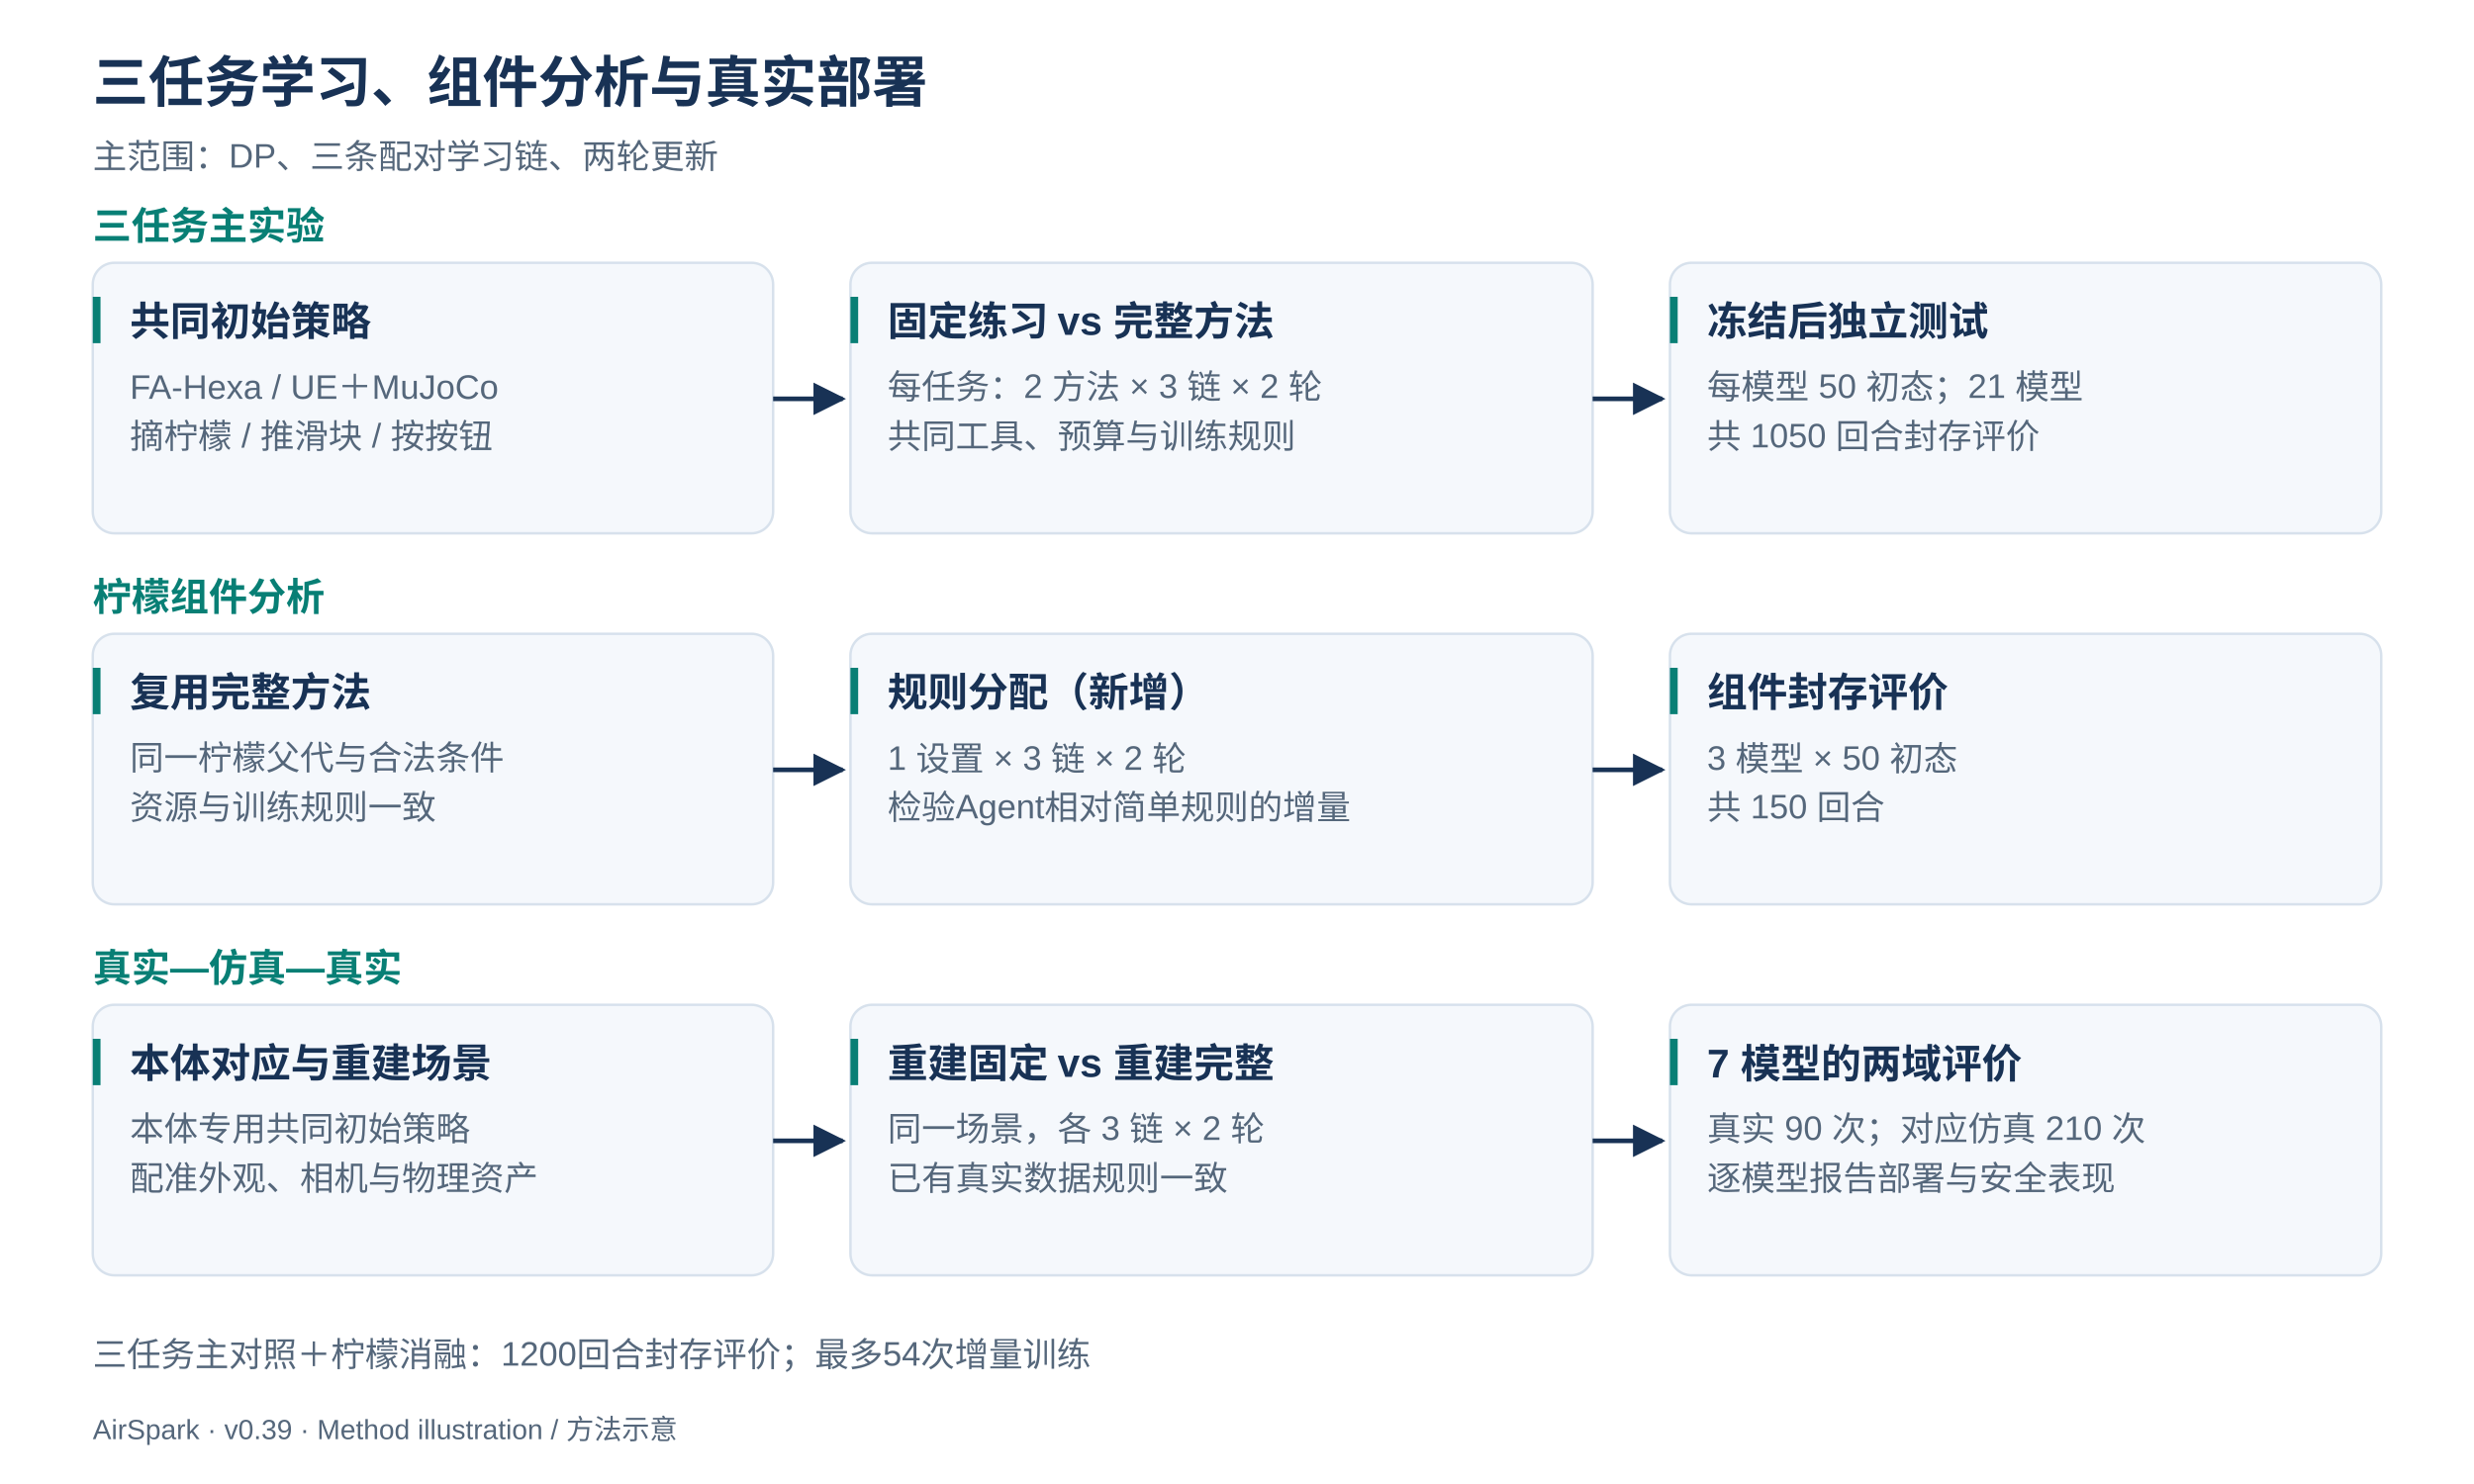
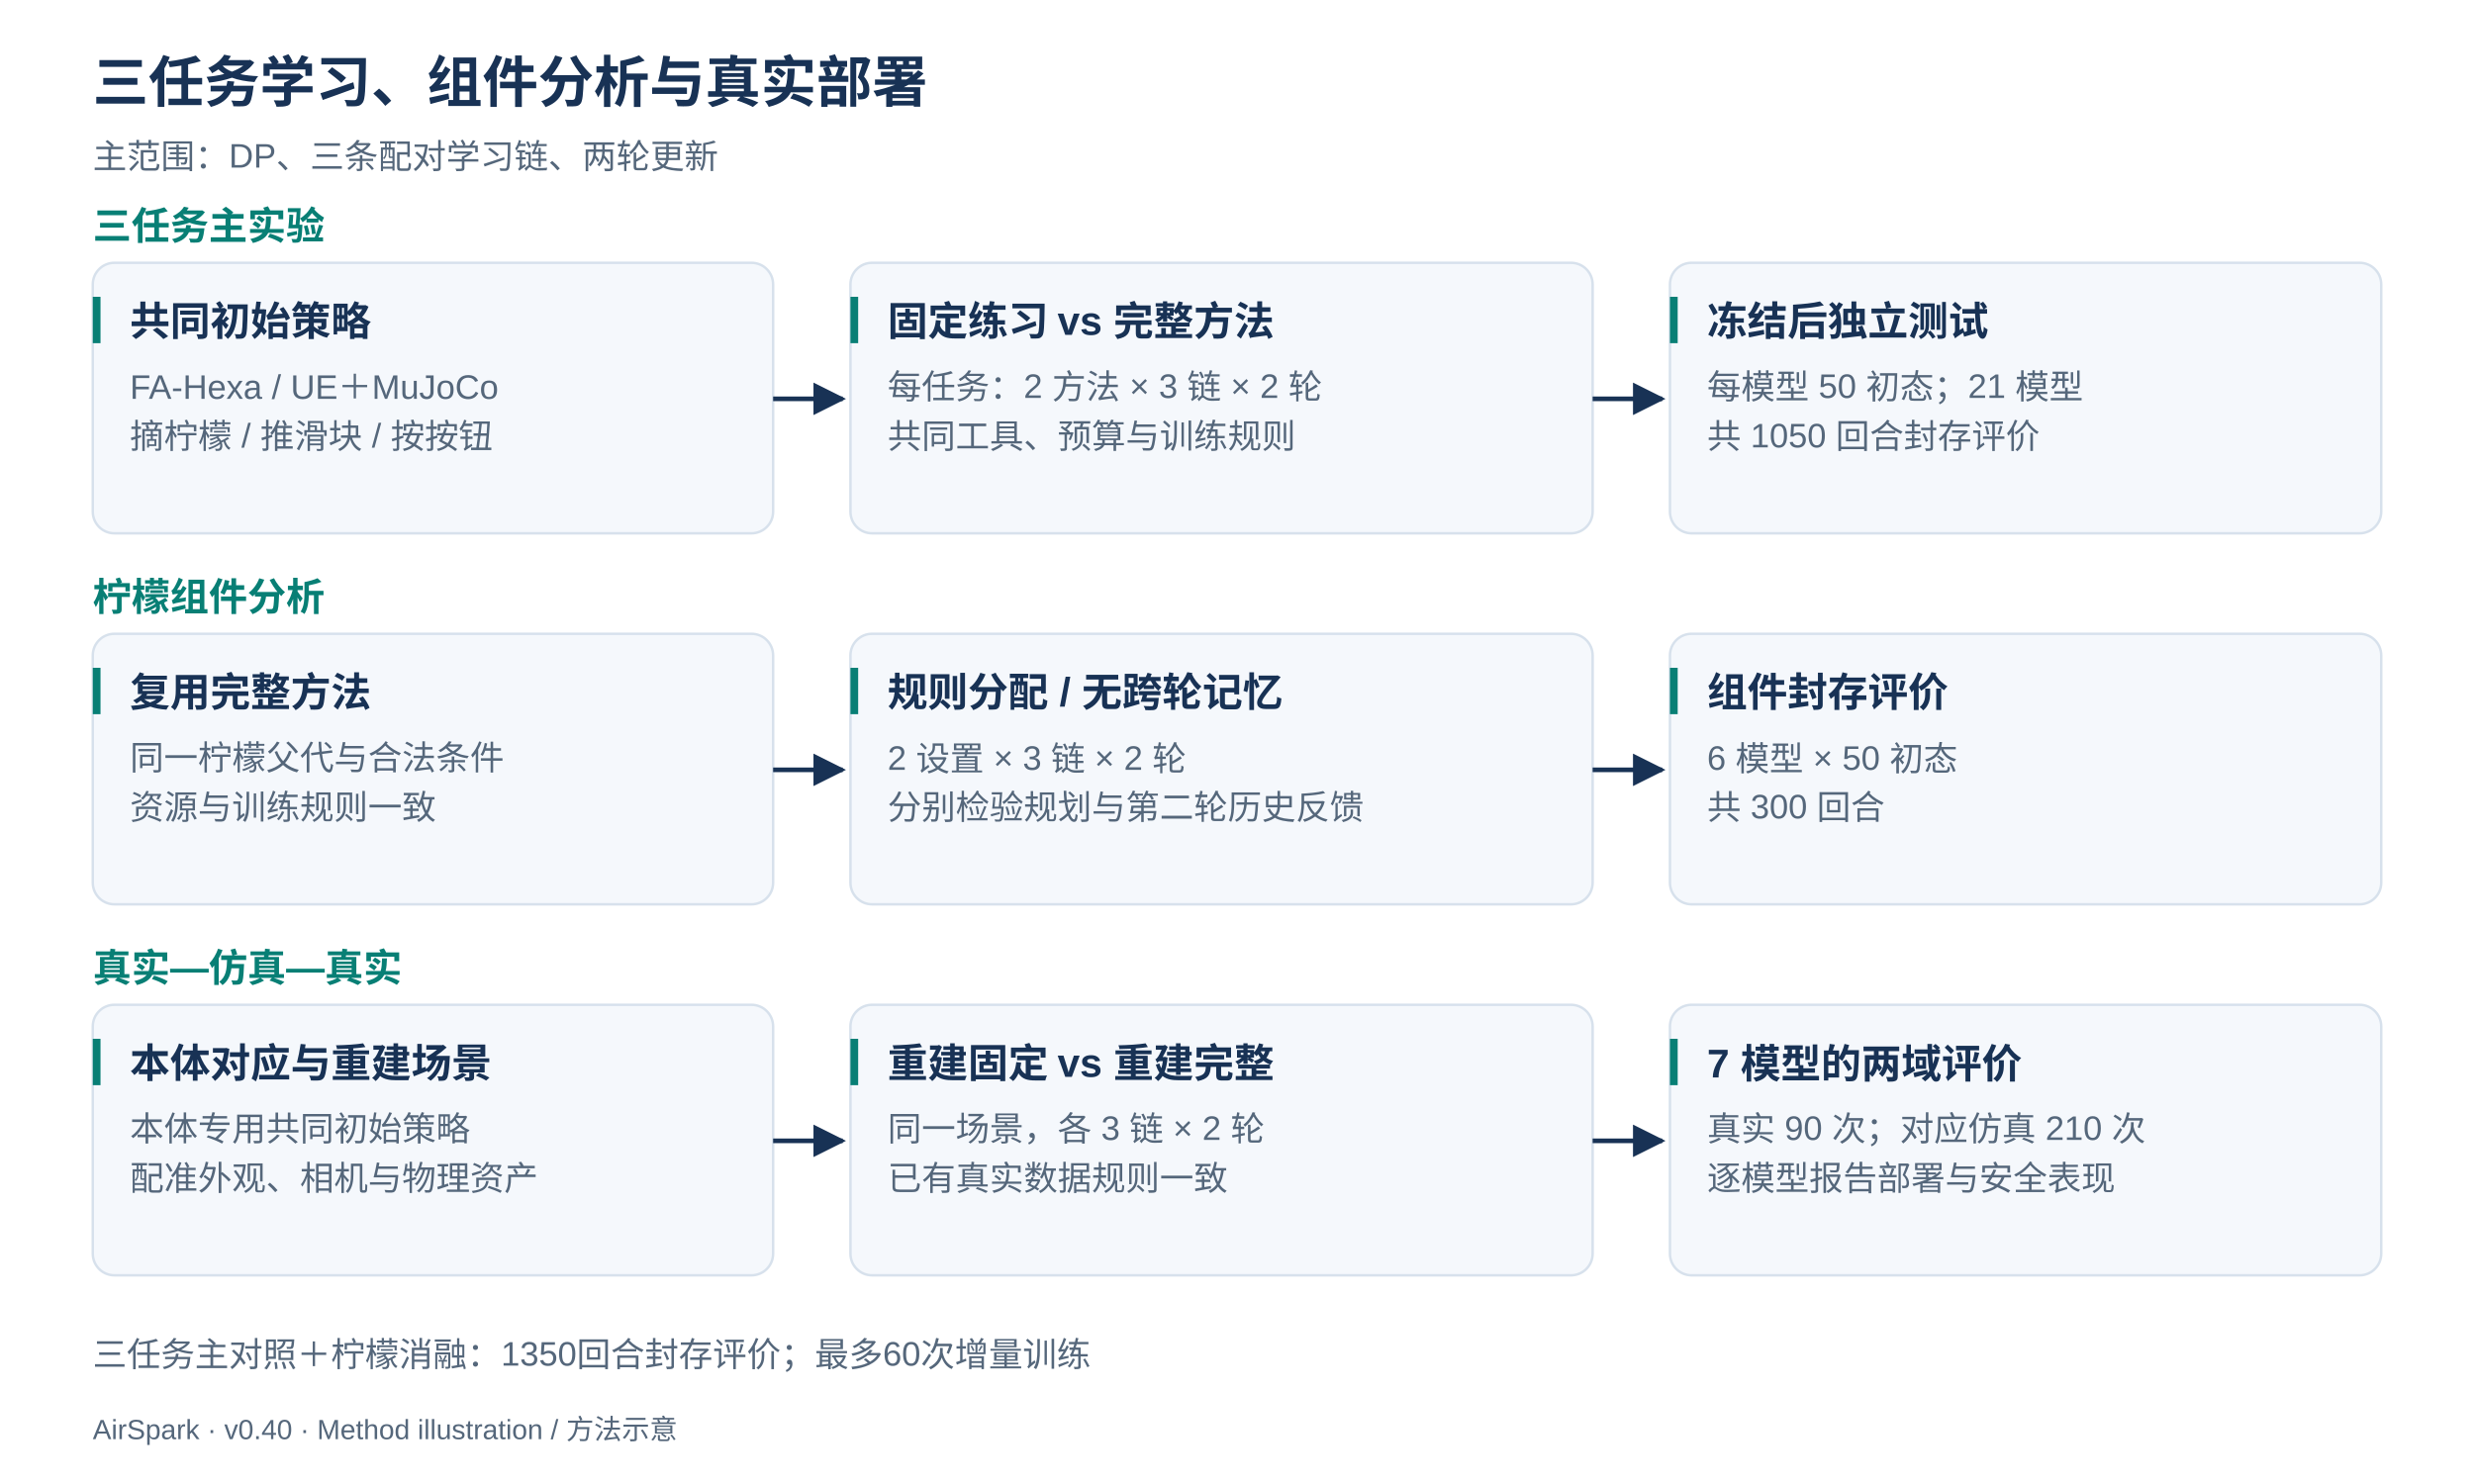
<svg xmlns="http://www.w3.org/2000/svg" width="1600" height="960" viewBox="0 0 1600 960" role="img">
  <defs>
    <marker id="navy" viewBox="0 0 10 10" refX="9" refY="5" markerWidth="7" markerHeight="7" orient="auto">
      <path d="M0 0 L10 5 L0 10 Z" fill="#183255" />
    </marker>
    <marker id="teal" viewBox="0 0 10 10" refX="9" refY="5" markerWidth="7" markerHeight="7" orient="auto">
      <path d="M0 0 L10 5 L0 10 Z" fill="#087f75" />
    </marker>
    <marker id="purple" viewBox="0 0 10 10" refX="9" refY="5" markerWidth="7" markerHeight="7" orient="auto">
      <path d="M0 0 L10 5 L0 10 Z" fill="#7552a5" />
    </marker>
  </defs>
  <rect width="1600" height="960" fill="white" />
  <text x="60" y="66" fill="#183255" font-size="36" font-weight="700" font-family="Arial,Microsoft YaHei,Noto Sans CJK SC,sans-serif">三任务学习、组件分析与真实部署</text>
  <text x="60" y="109" fill="#55677b" font-size="22" font-weight="400" font-family="Arial,Microsoft YaHei,Noto Sans CJK SC,sans-serif">主范围：DP、三条配对学习链、两轮更新</text>
  <text x="60" y="155" fill="#087f75" font-size="25" font-weight="700" font-family="Arial,Microsoft YaHei,Noto Sans CJK SC,sans-serif">三任务主实验</text>
  <rect x="60" y="170" width="440" height="175" rx="14" fill="#f5f8fc" stroke="#d7e1ec" stroke-width="1.6" />
  <rect x="60" y="192" width="5" height="30" fill="#087f75" />
  <text x="84" y="217" fill="#183255" font-size="26" font-weight="700" font-family="Arial,Microsoft YaHei,Noto Sans CJK SC,sans-serif">共同初始策略</text>
  <text x="84" y="258" fill="#55677b" font-size="22" font-weight="400" font-family="Arial,Microsoft YaHei,Noto Sans CJK SC,sans-serif">FA-Hexa / UE＋MuJoCo</text>
  <text x="84" y="290" fill="#55677b" font-size="22" font-weight="400" font-family="Arial,Microsoft YaHei,Noto Sans CJK SC,sans-serif">摘柠檬 / 推滑块 / 按按钮</text>
  <rect x="550" y="170" width="480" height="175" rx="14" fill="#f5f8fc" stroke="#d7e1ec" stroke-width="1.6" />
  <rect x="550" y="192" width="5" height="30" fill="#087f75" />
  <text x="574" y="217" fill="#183255" font-size="26" font-weight="700" font-family="Arial,Microsoft YaHei,Noto Sans CJK SC,sans-serif">固定练习 vs 完整方法</text>
  <text x="574" y="258" fill="#55677b" font-size="22" font-weight="400" font-family="Arial,Microsoft YaHei,Noto Sans CJK SC,sans-serif">每任务：2 方法 × 3 链 × 2 轮</text>
  <text x="574" y="290" fill="#55677b" font-size="22" font-weight="400" font-family="Arial,Microsoft YaHei,Noto Sans CJK SC,sans-serif">共同工具、预算与训练规则</text>
  <rect x="1080" y="170" width="460" height="175" rx="14" fill="#f5f8fc" stroke="#d7e1ec" stroke-width="1.6" />
  <rect x="1080" y="192" width="5" height="30" fill="#087f75" />
  <text x="1104" y="217" fill="#183255" font-size="26" font-weight="700" font-family="Arial,Microsoft YaHei,Noto Sans CJK SC,sans-serif">冻结后独立测试</text>
  <text x="1104" y="258" fill="#55677b" font-size="22" font-weight="400" font-family="Arial,Microsoft YaHei,Noto Sans CJK SC,sans-serif">每模型 50 初态；21 模型</text>
  <text x="1104" y="290" fill="#55677b" font-size="22" font-weight="400" font-family="Arial,Microsoft YaHei,Noto Sans CJK SC,sans-serif">共 1050 回合封存评价</text>
  <path d="M500 258 L545 258" fill="none" stroke="#183255" stroke-width="3" marker-end="url(#navy)" />
  <path d="M1030 258 L1075 258" fill="none" stroke="#183255" stroke-width="3" marker-end="url(#navy)" />
  <text x="60" y="395" fill="#087f75" font-size="25" font-weight="700" font-family="Arial,Microsoft YaHei,Noto Sans CJK SC,sans-serif">柠檬组件分析</text>
  <rect x="60" y="410" width="440" height="175" rx="14" fill="#f5f8fc" stroke="#d7e1ec" stroke-width="1.6" />
  <rect x="60" y="432" width="5" height="30" fill="#087f75" />
  <text x="84" y="457" fill="#183255" font-size="26" font-weight="700" font-family="Arial,Microsoft YaHei,Noto Sans CJK SC,sans-serif">复用完整方法</text>
  <text x="84" y="498" fill="#55677b" font-size="22" font-weight="400" font-family="Arial,Microsoft YaHei,Noto Sans CJK SC,sans-serif">同一柠檬父代与合法条件</text>
  <text x="84" y="530" fill="#55677b" font-size="22" font-weight="400" font-family="Arial,Microsoft YaHei,Noto Sans CJK SC,sans-serif">资源与训练规则一致</text>
  <rect x="550" y="410" width="480" height="175" rx="14" fill="#f5f8fc" stroke="#d7e1ec" stroke-width="1.6" />
  <rect x="550" y="432" width="5" height="30" fill="#087f75" />
-   <text x="574" y="457" fill="#183255" font-size="26" font-weight="700" font-family="Arial,Microsoft YaHei,Noto Sans CJK SC,sans-serif">规则分配（新增）</text>
-   <text x="574" y="498" fill="#55677b" font-size="22" font-weight="400" font-family="Arial,Microsoft YaHei,Noto Sans CJK SC,sans-serif">1 设置 × 3 链 × 2 轮</text>
-   <text x="574" y="530" fill="#55677b" font-size="22" font-weight="400" font-family="Arial,Microsoft YaHei,Noto Sans CJK SC,sans-serif">检验Agent相对简单规则的增量</text>
+   <text x="574" y="457" fill="#183255" font-size="26" font-weight="700" font-family="Arial,Microsoft YaHei,Noto Sans CJK SC,sans-serif">规则分配 / 无跨轮记忆</text>
+   <text x="574" y="498" fill="#55677b" font-size="22" font-weight="400" font-family="Arial,Microsoft YaHei,Noto Sans CJK SC,sans-serif">2 设置 × 3 链 × 2 轮</text>
+   <text x="574" y="530" fill="#55677b" font-size="22" font-weight="400" font-family="Arial,Microsoft YaHei,Noto Sans CJK SC,sans-serif">分别检验规划与第二轮历史反馈</text>
  <rect x="1080" y="410" width="460" height="175" rx="14" fill="#f5f8fc" stroke="#d7e1ec" stroke-width="1.6" />
  <rect x="1080" y="432" width="5" height="30" fill="#087f75" />
  <text x="1104" y="457" fill="#183255" font-size="26" font-weight="700" font-family="Arial,Microsoft YaHei,Noto Sans CJK SC,sans-serif">组件封存评价</text>
-   <text x="1104" y="498" fill="#55677b" font-size="22" font-weight="400" font-family="Arial,Microsoft YaHei,Noto Sans CJK SC,sans-serif">3 模型 × 50 初态</text>
-   <text x="1104" y="530" fill="#55677b" font-size="22" font-weight="400" font-family="Arial,Microsoft YaHei,Noto Sans CJK SC,sans-serif">共 150 回合</text>
+   <text x="1104" y="498" fill="#55677b" font-size="22" font-weight="400" font-family="Arial,Microsoft YaHei,Noto Sans CJK SC,sans-serif">6 模型 × 50 初态</text>
+   <text x="1104" y="530" fill="#55677b" font-size="22" font-weight="400" font-family="Arial,Microsoft YaHei,Noto Sans CJK SC,sans-serif">共 300 回合</text>
  <path d="M500 498 L545 498" fill="none" stroke="#183255" stroke-width="3" marker-end="url(#navy)" />
  <path d="M1030 498 L1075 498" fill="none" stroke="#183255" stroke-width="3" marker-end="url(#navy)" />
  <text x="60" y="635" fill="#087f75" font-size="25" font-weight="700" font-family="Arial,Microsoft YaHei,Noto Sans CJK SC,sans-serif">真实—仿真—真实</text>
  <rect x="60" y="650" width="440" height="175" rx="14" fill="#f5f8fc" stroke="#d7e1ec" stroke-width="1.6" />
  <rect x="60" y="672" width="5" height="30" fill="#087f75" />
  <text x="84" y="697" fill="#183255" font-size="26" font-weight="700" font-family="Arial,Microsoft YaHei,Noto Sans CJK SC,sans-serif">本体对应与重建场景</text>
  <text x="84" y="738" fill="#55677b" font-size="22" font-weight="400" font-family="Arial,Microsoft YaHei,Noto Sans CJK SC,sans-serif">本体专用共同初始策略</text>
  <text x="84" y="770" fill="#55677b" font-size="22" font-weight="400" font-family="Arial,Microsoft YaHei,Noto Sans CJK SC,sans-serif">配准外观、相机与物理资产</text>
  <rect x="550" y="650" width="480" height="175" rx="14" fill="#f5f8fc" stroke="#d7e1ec" stroke-width="1.6" />
  <rect x="550" y="672" width="5" height="30" fill="#087f75" />
  <text x="574" y="697" fill="#183255" font-size="26" font-weight="700" font-family="Arial,Microsoft YaHei,Noto Sans CJK SC,sans-serif">重建固定 vs 重建完整</text>
  <text x="574" y="738" fill="#55677b" font-size="22" font-weight="400" font-family="Arial,Microsoft YaHei,Noto Sans CJK SC,sans-serif">同一场景，各 3 链 × 2 轮</text>
  <text x="574" y="770" fill="#55677b" font-size="22" font-weight="400" font-family="Arial,Microsoft YaHei,Noto Sans CJK SC,sans-serif">已有真实数据规则一致</text>
  <rect x="1080" y="650" width="460" height="175" rx="14" fill="#f5f8fc" stroke="#d7e1ec" stroke-width="1.6" />
  <rect x="1080" y="672" width="5" height="30" fill="#087f75" />
  <text x="1104" y="697" fill="#183255" font-size="26" font-weight="700" font-family="Arial,Microsoft YaHei,Noto Sans CJK SC,sans-serif">7 模型的两域评价</text>
  <text x="1104" y="738" fill="#55677b" font-size="22" font-weight="400" font-family="Arial,Microsoft YaHei,Noto Sans CJK SC,sans-serif">真实 90 次；对应仿真 210 次</text>
  <text x="1104" y="770" fill="#55677b" font-size="22" font-weight="400" font-family="Arial,Microsoft YaHei,Noto Sans CJK SC,sans-serif">逐模型报告部署与安全表现</text>
  <path d="M500 738 L545 738" fill="none" stroke="#183255" stroke-width="3" marker-end="url(#navy)" />
  <path d="M1030 738 L1075 738" fill="none" stroke="#183255" stroke-width="3" marker-end="url(#navy)" />
-   <text x="60" y="884" fill="#55677b" font-size="22" font-weight="400" font-family="Arial,Microsoft YaHei,Noto Sans CJK SC,sans-serif">三任务主对照＋柠檬消融：1200回合封存评价；最多54次增量训练</text>
-   <text x="60" y="931" fill="#55677b" font-size="18" font-weight="400" font-family="Arial,Microsoft YaHei,Noto Sans CJK SC,sans-serif">AirSpark  ·  v0.39  ·  Method illustration / 方法示意</text>
+   <text x="60" y="884" fill="#55677b" font-size="22" font-weight="400" font-family="Arial,Microsoft YaHei,Noto Sans CJK SC,sans-serif">三任务主对照＋柠檬消融：1350回合封存评价；最多60次增量训练</text>
+   <text x="60" y="931" fill="#55677b" font-size="18" font-weight="400" font-family="Arial,Microsoft YaHei,Noto Sans CJK SC,sans-serif">AirSpark  ·  v0.40  ·  Method illustration / 方法示意</text>
</svg>
